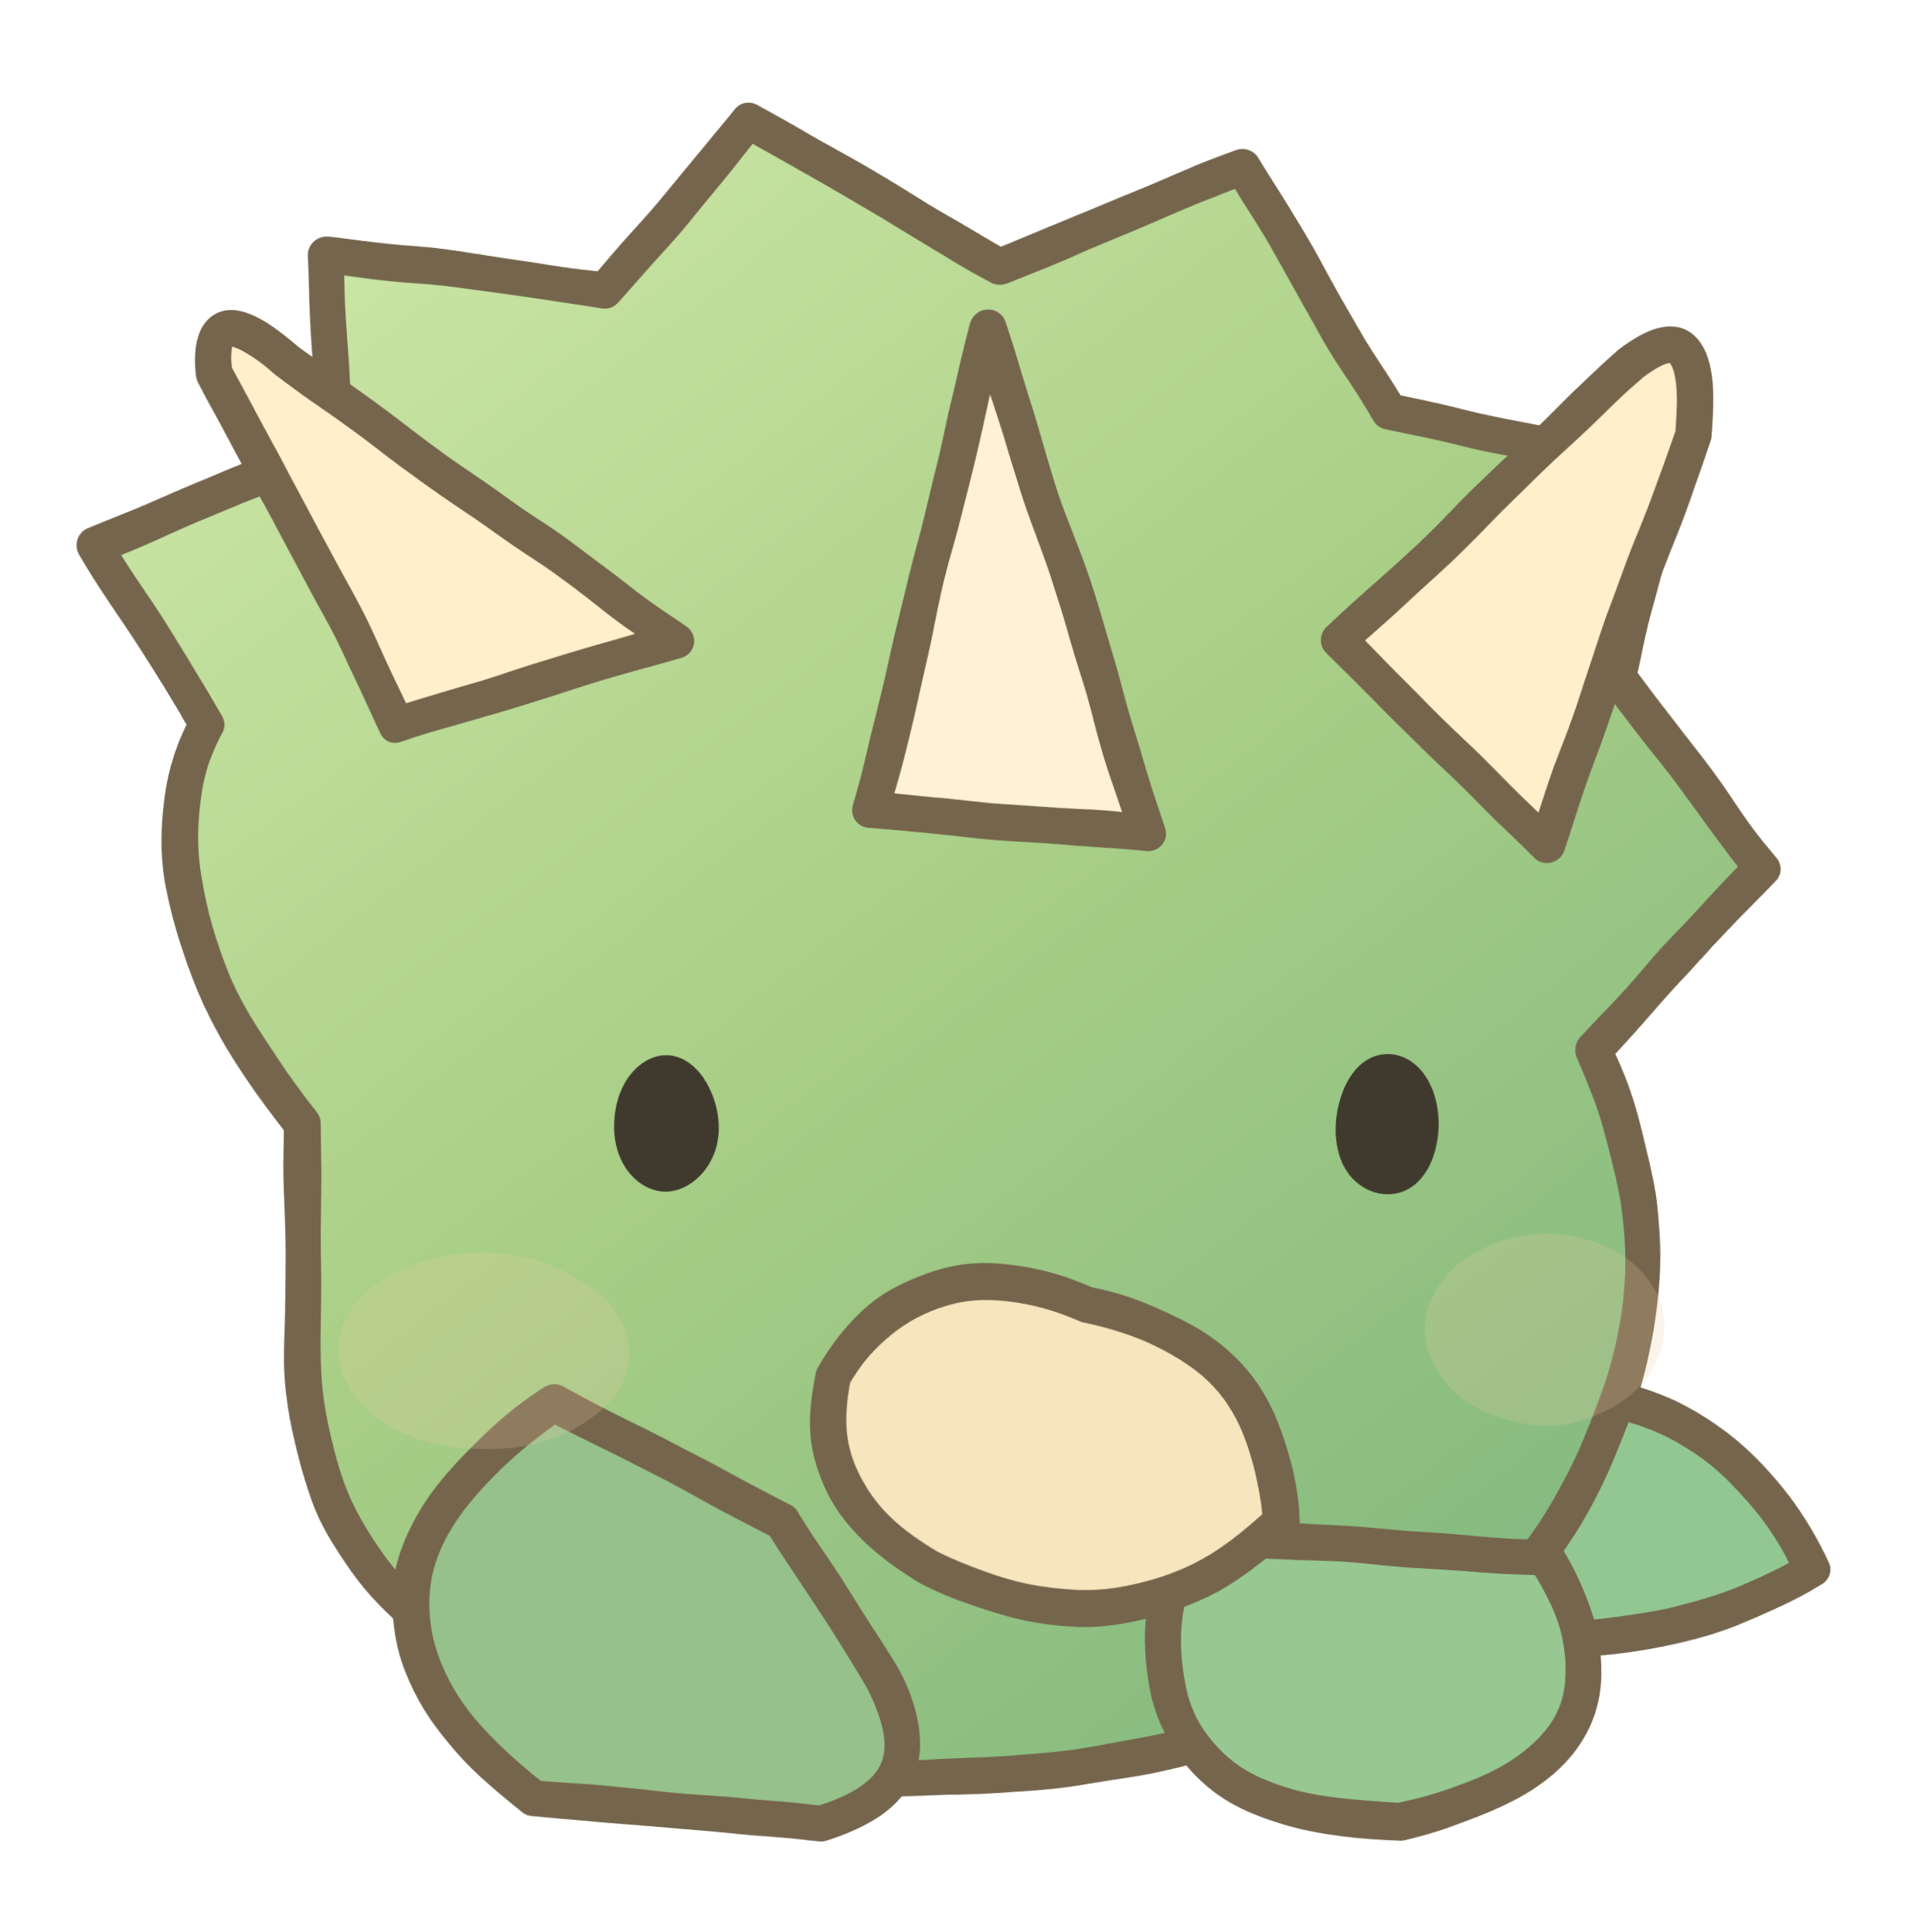
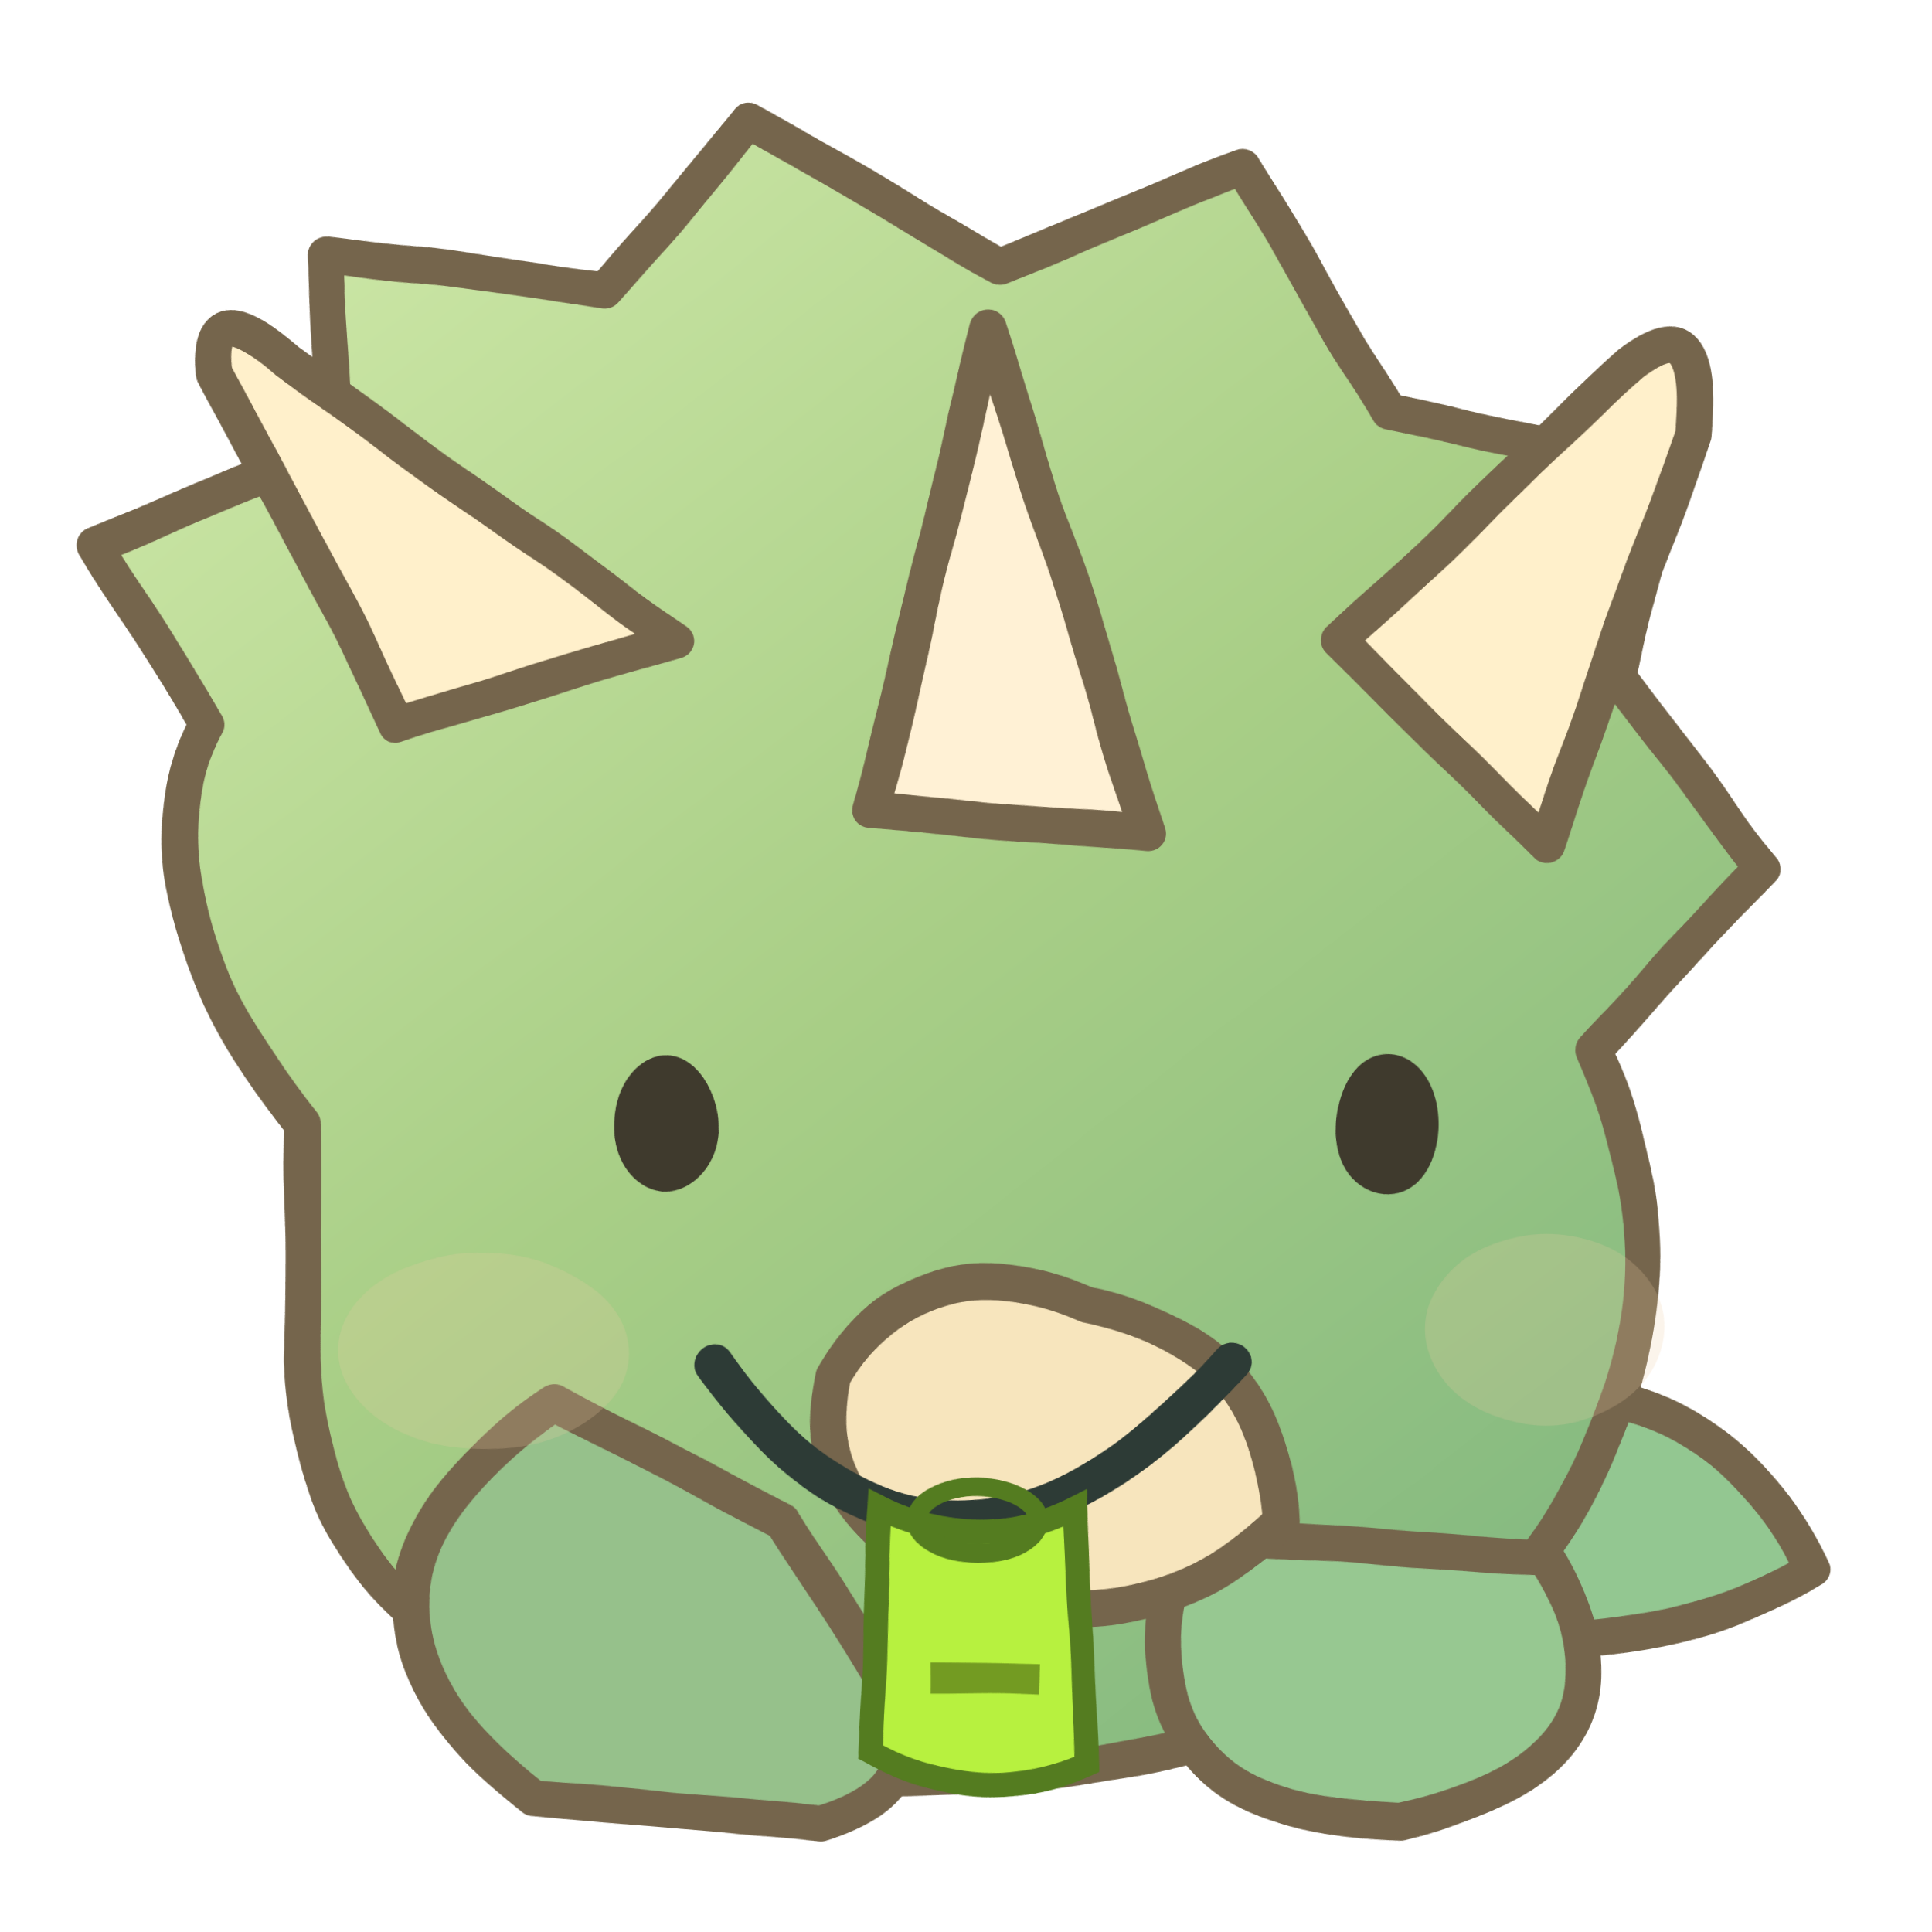
<svg xmlns="http://www.w3.org/2000/svg" width="160" height="160" viewBox="0 0 160 160">
  <defs>
    <linearGradient id="green" x1="0" x2=".8" y1="0" y2="1">
      <stop stop-color="#d3ebac" />
      <stop offset=".55" stop-color="#a8ce86" />
      <stop offset="1" stop-color="#82b880" />
    </linearGradient>
    <filter id="paper-edge" x="-6%" y="-6%" width="112%" height="112%">
      <feTurbulence type="fractalNoise" baseFrequency=".045" numOctaves="3" seed="11" result="grain" />
      <feDisplacementMap in="SourceGraphic" in2="grain" scale="0.9" xChannelSelector="R" yChannelSelector="G" />
    </filter>
  </defs>
  <g filter="url(#paper-edge)">
    <g stroke="#75654c" stroke-width="3" stroke-linejoin="round">
      <path fill="#93c791" d="M104 121Q139 106 150 130Q141 136 124 136L97 132Z" />
      <path fill="url(#green)" d="M25 93Q10 74 17 60L8 45L28 37L27 21L50 24L62 10L83 22L103 14L115 34L138 39L134 56L146 72L132 87Q143 111 124 133Q101 149 67 147Q25 141 25 111Z" />
      <path fill="#96c18b" d="M46 116Q23 133 44 149L68 151Q78 148 73 139L65 126Z" />
      <path fill="#97c891" d="M98 127Q91 150 116 151Q138 146 128 129Z" />
      <path fill="#fff0cb" d="M33 60L18 31Q17 24 24 30L56 53Z" />
      <path fill="#fff0cb" d="M111 53L135 30Q141 25 140 36L128 70Z" />
      <path fill="#fff1d5" d="M72 67L82 27L95 69Z" />
      <path fill="#f7e5bd" d="M69 114Q76 102 90 108Q105 111 106 126Q93 138 77 130Q67 124 69 114Z" />
    </g>
    <g stroke="#473e32" stroke-linecap="round" stroke-width="3.8" fill="none">
      <ellipse cx="55" cy="93" rx="4.3" ry="5.7" fill="#3f3a2d" stroke="none" />
      <ellipse cx="115" cy="93" rx="4.3" ry="5.7" fill="#3f3a2d" stroke="none" />
    </g>
    <g fill="#edcba5" opacity=".22">
      <ellipse cx="40" cy="112" rx="12" ry="8" />
      <ellipse cx="128" cy="110" rx="10" ry="8" />
    </g>
+     <g aria-label="首から下げた防災ホイッスル">
+       <path d="M59 113Q78 139 102 113" fill="none" stroke="#2d3b36" stroke-width="3.2" stroke-linecap="round" />
+       <path d="M73 125Q81 129 89 125L90 146Q81 150 72 145Z" fill="#b7f13f" stroke="#547c20" stroke-width="2" />
+       <ellipse cx="81" cy="126" rx="5" ry="2.8" fill="none" stroke="#547c20" stroke-width="1.6" />
+       <path d="M77 139h9" stroke="#739b22" stroke-width="2.5" />
+     </g>
  </g>
</svg>
